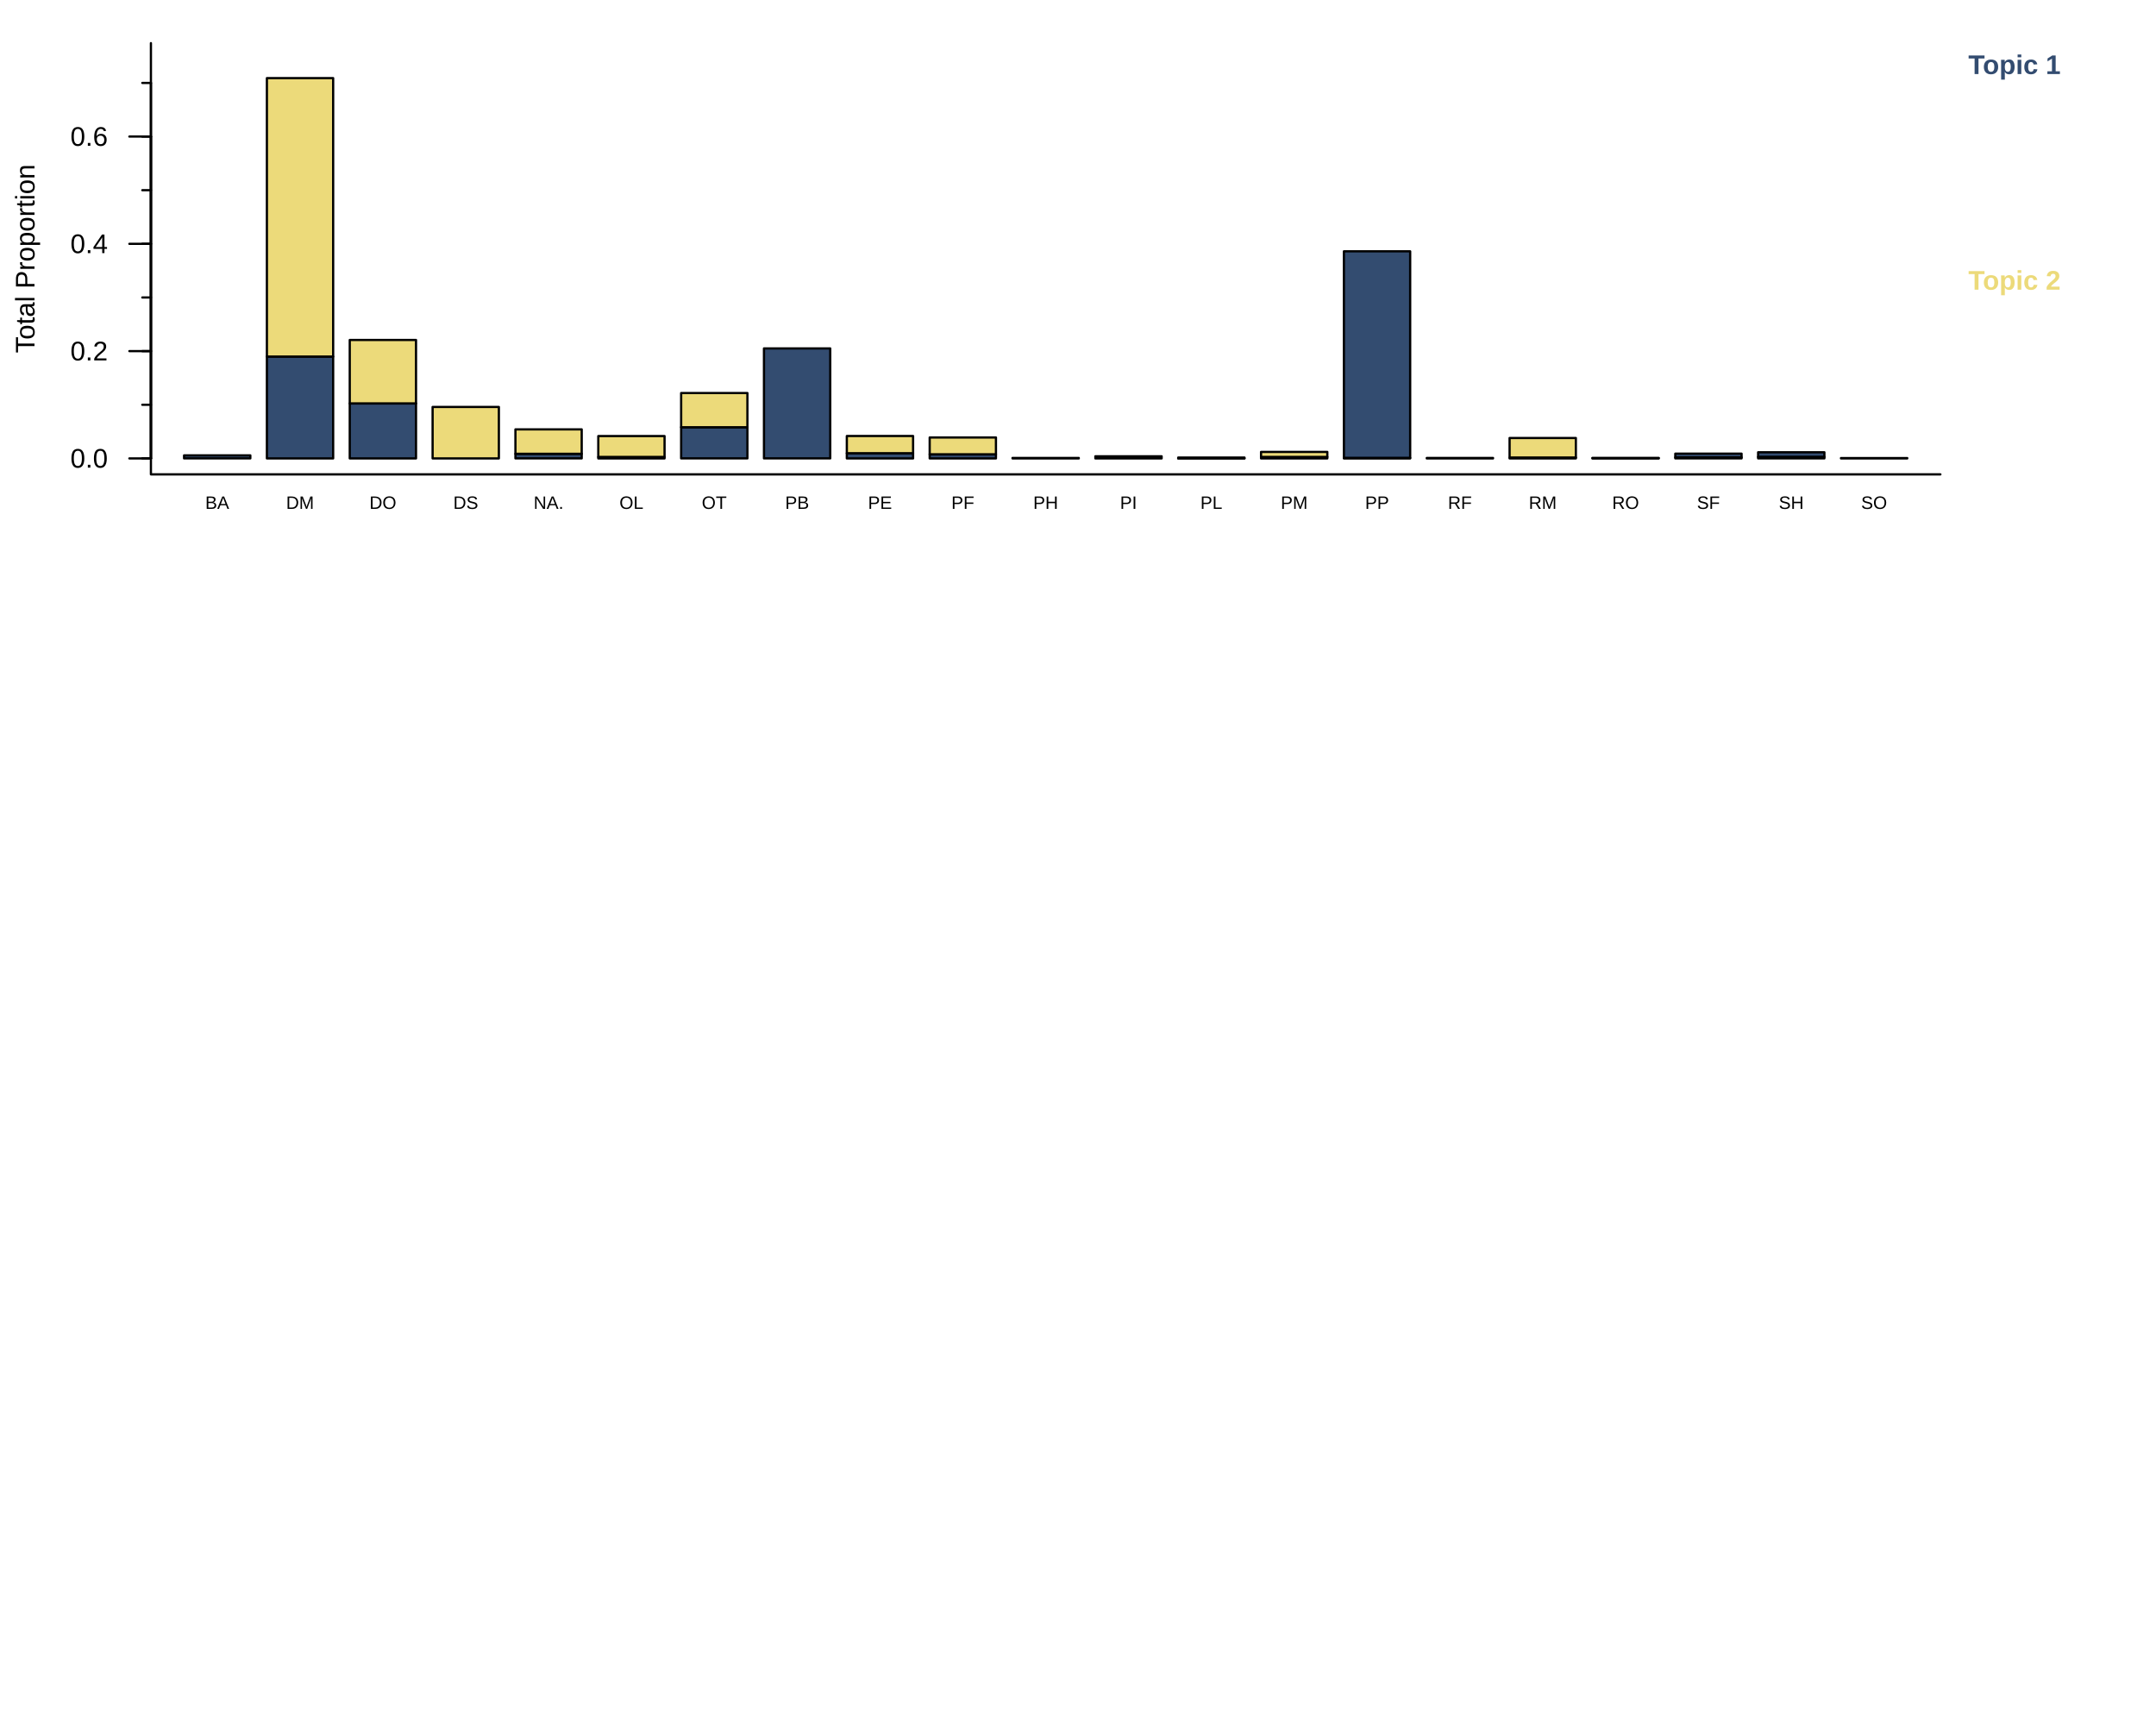
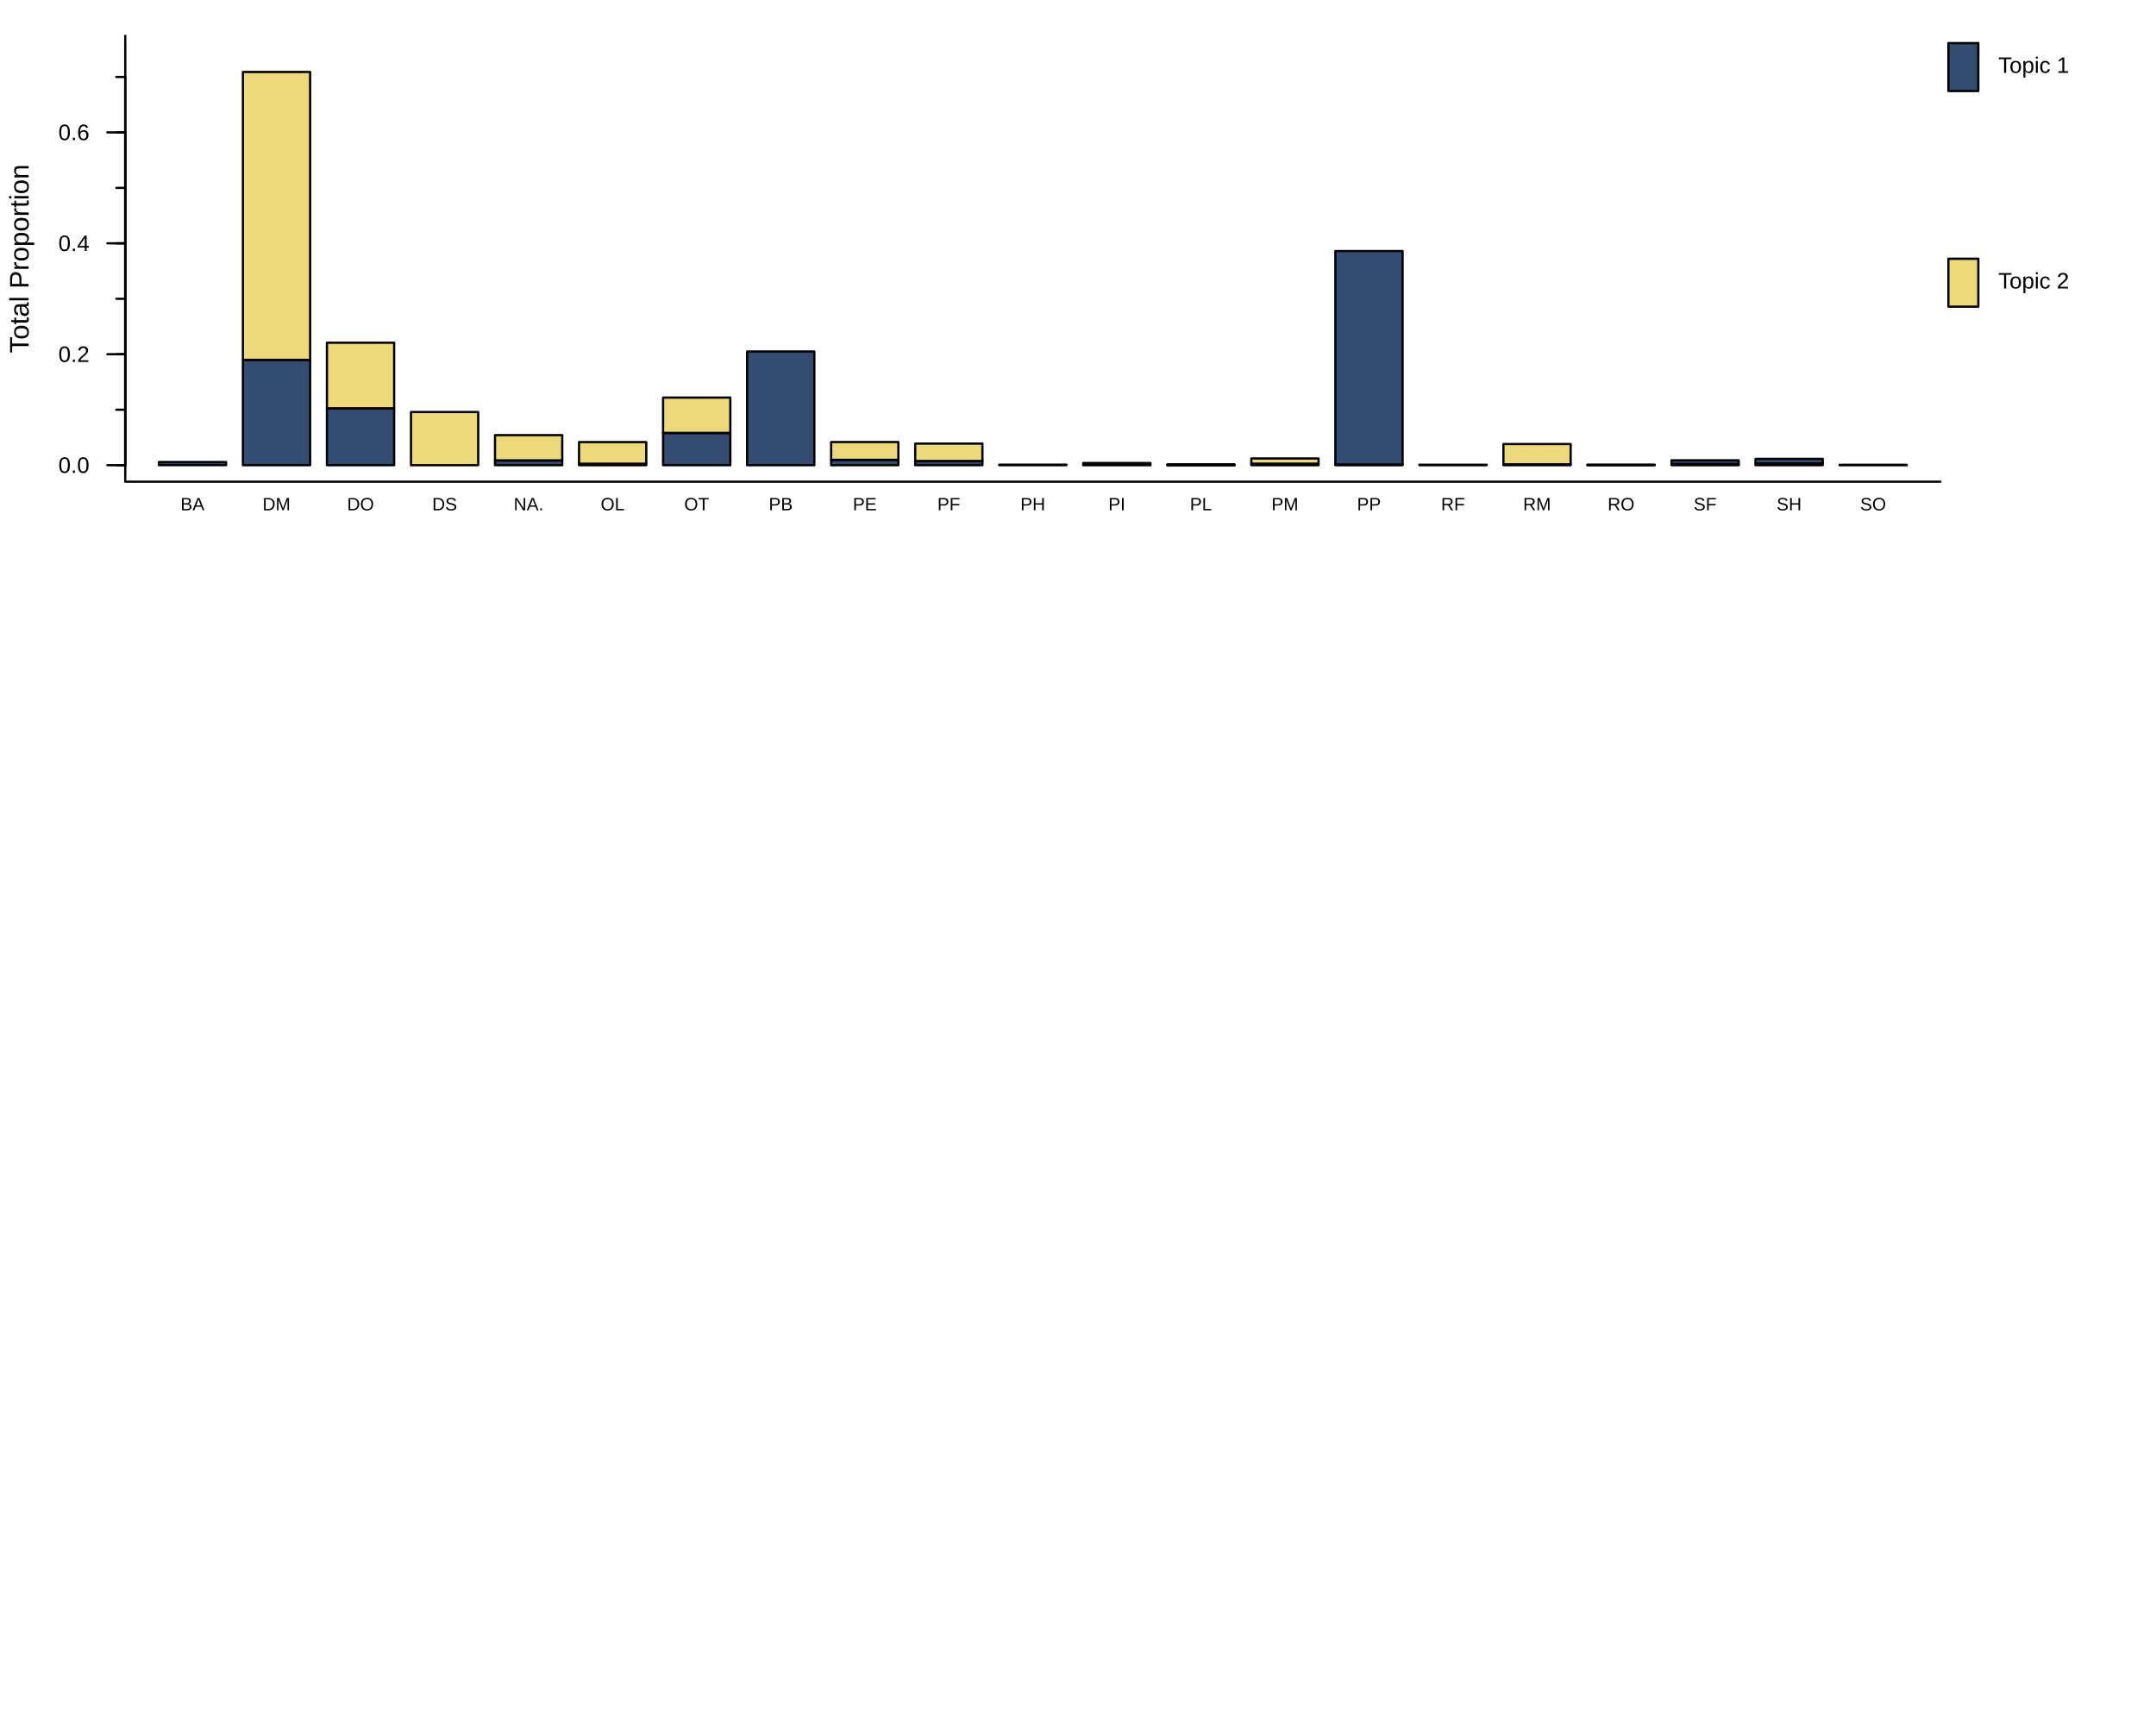
<svg xmlns="http://www.w3.org/2000/svg" viewBox="0 0 720.00 576.00">
  <defs>
    <style type="text/css">
    line, polyline, polygon, path, rect, circle {
      fill: none;
      stroke: #000000;
      stroke-linecap: round;
      stroke-linejoin: round;
      stroke-miterlimit: 10.00;
    }
  </style>
  </defs>
  <rect width="100%" height="100%" style="stroke: none; fill: #FFFFFF;" />
  <defs>
-     <clipPath id="cpNTAuNDB8NjQ4LjAwfDE1OC40MHwxNC40MA==">
-       <rect x="50.40" y="14.40" width="597.60" height="144.00" />
+     <clipPath id="cpNDEuODN8NjQ4LjAwfDE2MC44NXwxMS45NQ==">
+       <rect x="41.83" y="11.95" width="606.17" height="148.90" />
    </clipPath>
  </defs>
  <defs>
    <clipPath id="cpMC4wMHw3MjAuMDB8NTc2LjAwfDAuMDA=">
      <rect x="0.00" y="0.00" width="720.00" height="576.00" />
    </clipPath>
  </defs>
-   <line x1="50.40" y1="153.07" x2="50.40" y2="45.60" style="stroke-width: 0.75;" clip-path="url(#cpMC4wMHw3MjAuMDB8NTc2LjAwfDAuMDA=)" />
-   <line x1="50.40" y1="153.07" x2="43.20" y2="153.07" style="stroke-width: 0.75;" clip-path="url(#cpMC4wMHw3MjAuMDB8NTc2LjAwfDAuMDA=)" />
-   <line x1="50.40" y1="117.24" x2="43.20" y2="117.24" style="stroke-width: 0.75;" clip-path="url(#cpMC4wMHw3MjAuMDB8NTc2LjAwfDAuMDA=)" />
-   <line x1="50.40" y1="81.42" x2="43.20" y2="81.42" style="stroke-width: 0.75;" clip-path="url(#cpMC4wMHw3MjAuMDB8NTc2LjAwfDAuMDA=)" />
-   <line x1="50.40" y1="45.60" x2="43.20" y2="45.60" style="stroke-width: 0.75;" clip-path="url(#cpMC4wMHw3MjAuMDB8NTc2LjAwfDAuMDA=)" />
+   <line x1="41.83" y1="155.33" x2="41.83" y2="44.21" style="stroke-width: 0.75;" clip-path="url(#cpMC4wMHw3MjAuMDB8NTc2LjAwfDAuMDA=)" />
+   <line x1="41.83" y1="155.33" x2="35.86" y2="155.33" style="stroke-width: 0.75;" clip-path="url(#cpMC4wMHw3MjAuMDB8NTc2LjAwfDAuMDA=)" />
+   <line x1="41.83" y1="118.29" x2="35.86" y2="118.29" style="stroke-width: 0.75;" clip-path="url(#cpMC4wMHw3MjAuMDB8NTc2LjAwfDAuMDA=)" />
+   <line x1="41.83" y1="81.25" x2="35.86" y2="81.25" style="stroke-width: 0.75;" clip-path="url(#cpMC4wMHw3MjAuMDB8NTc2LjAwfDAuMDA=)" />
+   <line x1="41.83" y1="44.21" x2="35.86" y2="44.21" style="stroke-width: 0.75;" clip-path="url(#cpMC4wMHw3MjAuMDB8NTc2LjAwfDAuMDA=)" />
  <g clip-path="url(#cpMC4wMHw3MjAuMDB8NTc2LjAwfDAuMDA=)">
-     <text x="23.50" y="156.16" style="font-size: 9.00px; font-family: Liberation Sans;" textLength="12.50px" lengthAdjust="spacingAndGlyphs">0.0</text>
+     <text x="19.49" y="157.90" style="font-size: 7.47px; font-family: Liberation Sans;" textLength="10.39px" lengthAdjust="spacingAndGlyphs">0.0</text>
  </g>
  <g clip-path="url(#cpMC4wMHw3MjAuMDB8NTc2LjAwfDAuMDA=)">
-     <text x="23.50" y="120.34" style="font-size: 9.00px; font-family: Liberation Sans;" textLength="12.50px" lengthAdjust="spacingAndGlyphs">0.2</text>
+     <text x="19.49" y="120.86" style="font-size: 7.47px; font-family: Liberation Sans;" textLength="10.39px" lengthAdjust="spacingAndGlyphs">0.2</text>
  </g>
  <g clip-path="url(#cpMC4wMHw3MjAuMDB8NTc2LjAwfDAuMDA=)">
-     <text x="23.50" y="84.51" style="font-size: 9.00px; font-family: Liberation Sans;" textLength="12.50px" lengthAdjust="spacingAndGlyphs">0.4</text>
+     <text x="19.49" y="83.82" style="font-size: 7.47px; font-family: Liberation Sans;" textLength="10.39px" lengthAdjust="spacingAndGlyphs">0.4</text>
  </g>
  <g clip-path="url(#cpMC4wMHw3MjAuMDB8NTc2LjAwfDAuMDA=)">
-     <text x="23.50" y="48.69" style="font-size: 9.00px; font-family: Liberation Sans;" textLength="12.50px" lengthAdjust="spacingAndGlyphs">0.6</text>
+     <text x="19.49" y="46.78" style="font-size: 7.47px; font-family: Liberation Sans;" textLength="10.39px" lengthAdjust="spacingAndGlyphs">0.6</text>
  </g>
-   <polyline points="50.40,14.40 50.40,158.40 648.00,158.40 " style="stroke-width: 0.75;" clip-path="url(#cpMC4wMHw3MjAuMDB8NTc2LjAwfDAuMDA=)" />
+   <polyline points="41.83,11.95 41.83,160.85 648.00,160.85 " style="stroke-width: 0.75;" clip-path="url(#cpMC4wMHw3MjAuMDB8NTc2LjAwfDAuMDA=)" />
  <defs>
    <clipPath id="cpMC4wMHw2NDguMDB8MTcyLjgwfDAuMDA=">
      <rect x="0.00" y="0.00" width="648.00" height="172.80" />
    </clipPath>
  </defs>
  <defs>
    <clipPath id="cpMC4wMHw3MjAuMDB8NTc2LjAwfDAuMDA=">
      <rect x="0.00" y="0.00" width="720.00" height="576.00" />
    </clipPath>
  </defs>
  <g clip-path="url(#cpMC4wMHw3MjAuMDB8NTc2LjAwfDAuMDA=)">
-     <text transform="translate(11.52,117.90) rotate(-90)" style="font-size: 9.00px; font-family: Liberation Sans;" textLength="63.00px" lengthAdjust="spacingAndGlyphs">Total Proportion</text>
+     <text transform="translate(9.56,117.90) rotate(-90)" style="font-size: 9.00px; font-family: Liberation Sans;" textLength="63.00px" lengthAdjust="spacingAndGlyphs">Total Proportion</text>
  </g>
  <defs>
-     <clipPath id="cpNTAuNDB8NjQ4LjAwfDE1OC40MHwxNC40MA==">
-       <rect x="50.40" y="14.40" width="597.60" height="144.00" />
+     <clipPath id="cpNDEuODN8NjQ4LjAwfDE2MC44NXwxMS45NQ==">
+       <rect x="41.83" y="11.95" width="606.17" height="148.90" />
    </clipPath>
  </defs>
-   <rect x="61.47" y="153.06" width="22.13" height="0.00" style="stroke-width: 0.75; fill: #E7D159; fill-opacity: 0.80;" clip-path="url(#cpNTAuNDB8NjQ4LjAwfDE1OC40MHwxNC40MA==)" />
-   <rect x="61.47" y="152.06" width="22.13" height="1.00" style="stroke-width: 0.75; fill: #00204D; fill-opacity: 0.80;" clip-path="url(#cpNTAuNDB8NjQ4LjAwfDE1OC40MHwxNC40MA==)" />
-   <rect x="89.13" y="119.06" width="22.13" height="34.01" style="stroke-width: 0.75; fill: #00204D; fill-opacity: 0.80;" clip-path="url(#cpNTAuNDB8NjQ4LjAwfDE1OC40MHwxNC40MA==)" />
-   <rect x="89.13" y="26.08" width="22.13" height="92.98" style="stroke-width: 0.75; fill: #E7D159; fill-opacity: 0.80;" clip-path="url(#cpNTAuNDB8NjQ4LjAwfDE1OC40MHwxNC40MA==)" />
-   <rect x="116.80" y="134.71" width="22.13" height="18.36" style="stroke-width: 0.75; fill: #00204D; fill-opacity: 0.80;" clip-path="url(#cpNTAuNDB8NjQ4LjAwfDE1OC40MHwxNC40MA==)" />
-   <rect x="116.80" y="113.52" width="22.13" height="21.19" style="stroke-width: 0.75; fill: #E7D159; fill-opacity: 0.80;" clip-path="url(#cpNTAuNDB8NjQ4LjAwfDE1OC40MHwxNC40MA==)" />
-   <rect x="144.47" y="153.07" width="22.13" height="0.00" style="stroke-width: 0.75; fill: #00204D; fill-opacity: 0.80;" clip-path="url(#cpNTAuNDB8NjQ4LjAwfDE1OC40MHwxNC40MA==)" />
-   <rect x="144.47" y="135.89" width="22.13" height="17.18" style="stroke-width: 0.75; fill: #E7D159; fill-opacity: 0.80;" clip-path="url(#cpNTAuNDB8NjQ4LjAwfDE1OC40MHwxNC40MA==)" />
-   <rect x="172.13" y="151.53" width="22.13" height="1.53" style="stroke-width: 0.75; fill: #00204D; fill-opacity: 0.80;" clip-path="url(#cpNTAuNDB8NjQ4LjAwfDE1OC40MHwxNC40MA==)" />
-   <rect x="172.13" y="143.37" width="22.13" height="8.17" style="stroke-width: 0.75; fill: #E7D159; fill-opacity: 0.80;" clip-path="url(#cpNTAuNDB8NjQ4LjAwfDE1OC40MHwxNC40MA==)" />
-   <rect x="199.80" y="152.61" width="22.13" height="0.46" style="stroke-width: 0.75; fill: #00204D; fill-opacity: 0.80;" clip-path="url(#cpNTAuNDB8NjQ4LjAwfDE1OC40MHwxNC40MA==)" />
-   <rect x="199.80" y="145.61" width="22.13" height="6.99" style="stroke-width: 0.75; fill: #E7D159; fill-opacity: 0.80;" clip-path="url(#cpNTAuNDB8NjQ4LjAwfDE1OC40MHwxNC40MA==)" />
-   <rect x="227.47" y="142.66" width="22.13" height="10.40" style="stroke-width: 0.75; fill: #00204D; fill-opacity: 0.80;" clip-path="url(#cpNTAuNDB8NjQ4LjAwfDE1OC40MHwxNC40MA==)" />
-   <rect x="227.47" y="131.24" width="22.13" height="11.42" style="stroke-width: 0.75; fill: #E7D159; fill-opacity: 0.80;" clip-path="url(#cpNTAuNDB8NjQ4LjAwfDE1OC40MHwxNC40MA==)" />
-   <rect x="255.13" y="153.06" width="22.13" height="0.00" style="stroke-width: 0.75; fill: #E7D159; fill-opacity: 0.80;" clip-path="url(#cpNTAuNDB8NjQ4LjAwfDE1OC40MHwxNC40MA==)" />
-   <rect x="255.13" y="116.34" width="22.13" height="36.72" style="stroke-width: 0.75; fill: #00204D; fill-opacity: 0.80;" clip-path="url(#cpNTAuNDB8NjQ4LjAwfDE1OC40MHwxNC40MA==)" />
-   <rect x="282.80" y="151.35" width="22.13" height="1.72" style="stroke-width: 0.75; fill: #00204D; fill-opacity: 0.80;" clip-path="url(#cpNTAuNDB8NjQ4LjAwfDE1OC40MHwxNC40MA==)" />
-   <rect x="282.80" y="145.59" width="22.13" height="5.76" style="stroke-width: 0.75; fill: #E7D159; fill-opacity: 0.80;" clip-path="url(#cpNTAuNDB8NjQ4LjAwfDE1OC40MHwxNC40MA==)" />
-   <rect x="310.47" y="151.72" width="22.13" height="1.35" style="stroke-width: 0.75; fill: #00204D; fill-opacity: 0.80;" clip-path="url(#cpNTAuNDB8NjQ4LjAwfDE1OC40MHwxNC40MA==)" />
-   <rect x="310.47" y="146.08" width="22.13" height="5.63" style="stroke-width: 0.75; fill: #E7D159; fill-opacity: 0.80;" clip-path="url(#cpNTAuNDB8NjQ4LjAwfDE1OC40MHwxNC40MA==)" />
-   <rect x="338.13" y="153.07" width="22.13" height="0.00" style="stroke-width: 0.75; fill: #00204D; fill-opacity: 0.80;" clip-path="url(#cpNTAuNDB8NjQ4LjAwfDE1OC40MHwxNC40MA==)" />
-   <rect x="338.13" y="152.91" width="22.13" height="0.16" style="stroke-width: 0.75; fill: #E7D159; fill-opacity: 0.80;" clip-path="url(#cpNTAuNDB8NjQ4LjAwfDE1OC40MHwxNC40MA==)" />
-   <rect x="365.80" y="153.07" width="22.13" height="0.00" style="stroke-width: 0.75; fill: #E7D159; fill-opacity: 0.80;" clip-path="url(#cpNTAuNDB8NjQ4LjAwfDE1OC40MHwxNC40MA==)" />
-   <rect x="365.80" y="152.36" width="22.13" height="0.71" style="stroke-width: 0.75; fill: #00204D; fill-opacity: 0.80;" clip-path="url(#cpNTAuNDB8NjQ4LjAwfDE1OC40MHwxNC40MA==)" />
-   <rect x="393.47" y="153.05" width="22.13" height="0.01" style="stroke-width: 0.75; fill: #E7D159; fill-opacity: 0.80;" clip-path="url(#cpNTAuNDB8NjQ4LjAwfDE1OC40MHwxNC40MA==)" />
-   <rect x="393.47" y="152.78" width="22.13" height="0.27" style="stroke-width: 0.75; fill: #00204D; fill-opacity: 0.80;" clip-path="url(#cpNTAuNDB8NjQ4LjAwfDE1OC40MHwxNC40MA==)" />
-   <rect x="421.13" y="152.59" width="22.13" height="0.48" style="stroke-width: 0.75; fill: #00204D; fill-opacity: 0.80;" clip-path="url(#cpNTAuNDB8NjQ4LjAwfDE1OC40MHwxNC40MA==)" />
-   <rect x="421.13" y="150.90" width="22.13" height="1.69" style="stroke-width: 0.75; fill: #E7D159; fill-opacity: 0.80;" clip-path="url(#cpNTAuNDB8NjQ4LjAwfDE1OC40MHwxNC40MA==)" />
-   <rect x="448.80" y="152.91" width="22.13" height="0.16" style="stroke-width: 0.75; fill: #E7D159; fill-opacity: 0.80;" clip-path="url(#cpNTAuNDB8NjQ4LjAwfDE1OC40MHwxNC40MA==)" />
-   <rect x="448.80" y="83.92" width="22.13" height="68.99" style="stroke-width: 0.75; fill: #00204D; fill-opacity: 0.80;" clip-path="url(#cpNTAuNDB8NjQ4LjAwfDE1OC40MHwxNC40MA==)" />
-   <rect x="476.47" y="153.07" width="22.13" height="0.00" style="stroke-width: 0.75; fill: #00204D; fill-opacity: 0.80;" clip-path="url(#cpNTAuNDB8NjQ4LjAwfDE1OC40MHwxNC40MA==)" />
-   <rect x="476.47" y="152.92" width="22.13" height="0.15" style="stroke-width: 0.75; fill: #E7D159; fill-opacity: 0.80;" clip-path="url(#cpNTAuNDB8NjQ4LjAwfDE1OC40MHwxNC40MA==)" />
-   <rect x="504.13" y="152.79" width="22.13" height="0.28" style="stroke-width: 0.75; fill: #00204D; fill-opacity: 0.80;" clip-path="url(#cpNTAuNDB8NjQ4LjAwfDE1OC40MHwxNC40MA==)" />
-   <rect x="504.13" y="146.25" width="22.13" height="6.54" style="stroke-width: 0.75; fill: #E7D159; fill-opacity: 0.80;" clip-path="url(#cpNTAuNDB8NjQ4LjAwfDE1OC40MHwxNC40MA==)" />
-   <rect x="531.80" y="153.01" width="22.13" height="0.05" style="stroke-width: 0.75; fill: #00204D; fill-opacity: 0.80;" clip-path="url(#cpNTAuNDB8NjQ4LjAwfDE1OC40MHwxNC40MA==)" />
-   <rect x="531.80" y="152.90" width="22.13" height="0.11" style="stroke-width: 0.75; fill: #E7D159; fill-opacity: 0.80;" clip-path="url(#cpNTAuNDB8NjQ4LjAwfDE1OC40MHwxNC40MA==)" />
-   <rect x="559.47" y="152.72" width="22.13" height="0.34" style="stroke-width: 0.75; fill: #E7D159; fill-opacity: 0.80;" clip-path="url(#cpNTAuNDB8NjQ4LjAwfDE1OC40MHwxNC40MA==)" />
-   <rect x="559.47" y="151.48" width="22.13" height="1.24" style="stroke-width: 0.75; fill: #00204D; fill-opacity: 0.80;" clip-path="url(#cpNTAuNDB8NjQ4LjAwfDE1OC40MHwxNC40MA==)" />
-   <rect x="587.13" y="152.57" width="22.13" height="0.49" style="stroke-width: 0.75; fill: #E7D159; fill-opacity: 0.80;" clip-path="url(#cpNTAuNDB8NjQ4LjAwfDE1OC40MHwxNC40MA==)" />
-   <rect x="587.13" y="151.02" width="22.13" height="1.55" style="stroke-width: 0.75; fill: #00204D; fill-opacity: 0.80;" clip-path="url(#cpNTAuNDB8NjQ4LjAwfDE1OC40MHwxNC40MA==)" />
-   <rect x="614.80" y="153.07" width="22.13" height="0.00" style="stroke-width: 0.75; fill: #00204D; fill-opacity: 0.80;" clip-path="url(#cpNTAuNDB8NjQ4LjAwfDE1OC40MHwxNC40MA==)" />
-   <rect x="614.80" y="152.95" width="22.13" height="0.12" style="stroke-width: 0.75; fill: #E7D159; fill-opacity: 0.80;" clip-path="url(#cpNTAuNDB8NjQ4LjAwfDE1OC40MHwxNC40MA==)" />
+   <rect x="53.06" y="155.32" width="22.45" height="0.00" style="stroke-width: 0.75; fill: #E7D159; fill-opacity: 0.80;" clip-path="url(#cpNDEuODN8NjQ4LjAwfDE2MC44NXwxMS45NQ==)" />
+   <rect x="53.06" y="154.29" width="22.45" height="1.03" style="stroke-width: 0.75; fill: #00204D; fill-opacity: 0.80;" clip-path="url(#cpNDEuODN8NjQ4LjAwfDE2MC44NXwxMS45NQ==)" />
+   <rect x="81.12" y="120.17" width="22.45" height="35.16" style="stroke-width: 0.75; fill: #00204D; fill-opacity: 0.80;" clip-path="url(#cpNDEuODN8NjQ4LjAwfDE2MC44NXwxMS45NQ==)" />
+   <rect x="81.12" y="24.03" width="22.45" height="96.14" style="stroke-width: 0.75; fill: #E7D159; fill-opacity: 0.80;" clip-path="url(#cpNDEuODN8NjQ4LjAwfDE2MC44NXwxMS45NQ==)" />
+   <rect x="109.18" y="136.35" width="22.45" height="18.98" style="stroke-width: 0.75; fill: #00204D; fill-opacity: 0.80;" clip-path="url(#cpNDEuODN8NjQ4LjAwfDE2MC44NXwxMS45NQ==)" />
+   <rect x="109.18" y="114.44" width="22.45" height="21.91" style="stroke-width: 0.75; fill: #E7D159; fill-opacity: 0.80;" clip-path="url(#cpNDEuODN8NjQ4LjAwfDE2MC44NXwxMS45NQ==)" />
+   <rect x="137.25" y="155.33" width="22.45" height="0.00" style="stroke-width: 0.75; fill: #00204D; fill-opacity: 0.80;" clip-path="url(#cpNDEuODN8NjQ4LjAwfDE2MC44NXwxMS45NQ==)" />
+   <rect x="137.25" y="137.57" width="22.45" height="17.77" style="stroke-width: 0.75; fill: #E7D159; fill-opacity: 0.80;" clip-path="url(#cpNDEuODN8NjQ4LjAwfDE2MC44NXwxMS45NQ==)" />
+   <rect x="165.31" y="153.75" width="22.45" height="1.59" style="stroke-width: 0.75; fill: #00204D; fill-opacity: 0.80;" clip-path="url(#cpNDEuODN8NjQ4LjAwfDE2MC44NXwxMS45NQ==)" />
+   <rect x="165.31" y="145.30" width="22.45" height="8.44" style="stroke-width: 0.75; fill: #E7D159; fill-opacity: 0.80;" clip-path="url(#cpNDEuODN8NjQ4LjAwfDE2MC44NXwxMS45NQ==)" />
+   <rect x="193.37" y="154.86" width="22.45" height="0.48" style="stroke-width: 0.75; fill: #00204D; fill-opacity: 0.80;" clip-path="url(#cpNDEuODN8NjQ4LjAwfDE2MC44NXwxMS45NQ==)" />
+   <rect x="193.37" y="147.62" width="22.45" height="7.23" style="stroke-width: 0.75; fill: #E7D159; fill-opacity: 0.80;" clip-path="url(#cpNDEuODN8NjQ4LjAwfDE2MC44NXwxMS45NQ==)" />
+   <rect x="221.44" y="144.58" width="22.45" height="10.76" style="stroke-width: 0.75; fill: #00204D; fill-opacity: 0.80;" clip-path="url(#cpNDEuODN8NjQ4LjAwfDE2MC44NXwxMS45NQ==)" />
+   <rect x="221.44" y="132.76" width="22.45" height="11.81" style="stroke-width: 0.75; fill: #E7D159; fill-opacity: 0.80;" clip-path="url(#cpNDEuODN8NjQ4LjAwfDE2MC44NXwxMS45NQ==)" />
+   <rect x="249.50" y="155.33" width="22.45" height="0.00" style="stroke-width: 0.75; fill: #E7D159; fill-opacity: 0.80;" clip-path="url(#cpNDEuODN8NjQ4LjAwfDE2MC44NXwxMS45NQ==)" />
+   <rect x="249.50" y="117.36" width="22.45" height="37.97" style="stroke-width: 0.75; fill: #00204D; fill-opacity: 0.80;" clip-path="url(#cpNDEuODN8NjQ4LjAwfDE2MC44NXwxMS45NQ==)" />
+   <rect x="277.56" y="153.56" width="22.45" height="1.77" style="stroke-width: 0.75; fill: #00204D; fill-opacity: 0.80;" clip-path="url(#cpNDEuODN8NjQ4LjAwfDE2MC44NXwxMS45NQ==)" />
+   <rect x="277.56" y="147.60" width="22.45" height="5.96" style="stroke-width: 0.75; fill: #E7D159; fill-opacity: 0.80;" clip-path="url(#cpNDEuODN8NjQ4LjAwfDE2MC44NXwxMS45NQ==)" />
+   <rect x="305.63" y="153.94" width="22.45" height="1.40" style="stroke-width: 0.75; fill: #00204D; fill-opacity: 0.80;" clip-path="url(#cpNDEuODN8NjQ4LjAwfDE2MC44NXwxMS45NQ==)" />
+   <rect x="305.63" y="148.11" width="22.45" height="5.82" style="stroke-width: 0.75; fill: #E7D159; fill-opacity: 0.80;" clip-path="url(#cpNDEuODN8NjQ4LjAwfDE2MC44NXwxMS45NQ==)" />
+   <rect x="333.69" y="155.33" width="22.45" height="0.00" style="stroke-width: 0.75; fill: #00204D; fill-opacity: 0.80;" clip-path="url(#cpNDEuODN8NjQ4LjAwfDE2MC44NXwxMS45NQ==)" />
+   <rect x="333.69" y="155.17" width="22.45" height="0.16" style="stroke-width: 0.75; fill: #E7D159; fill-opacity: 0.80;" clip-path="url(#cpNDEuODN8NjQ4LjAwfDE2MC44NXwxMS45NQ==)" />
+   <rect x="361.75" y="155.33" width="22.45" height="0.00" style="stroke-width: 0.75; fill: #E7D159; fill-opacity: 0.80;" clip-path="url(#cpNDEuODN8NjQ4LjAwfDE2MC44NXwxMS45NQ==)" />
+   <rect x="361.75" y="154.60" width="22.45" height="0.73" style="stroke-width: 0.75; fill: #00204D; fill-opacity: 0.80;" clip-path="url(#cpNDEuODN8NjQ4LjAwfDE2MC44NXwxMS45NQ==)" />
+   <rect x="389.82" y="155.32" width="22.45" height="0.01" style="stroke-width: 0.75; fill: #E7D159; fill-opacity: 0.80;" clip-path="url(#cpNDEuODN8NjQ4LjAwfDE2MC44NXwxMS45NQ==)" />
+   <rect x="389.82" y="155.04" width="22.45" height="0.28" style="stroke-width: 0.75; fill: #00204D; fill-opacity: 0.80;" clip-path="url(#cpNDEuODN8NjQ4LjAwfDE2MC44NXwxMS45NQ==)" />
+   <rect x="417.88" y="154.84" width="22.45" height="0.49" style="stroke-width: 0.75; fill: #00204D; fill-opacity: 0.80;" clip-path="url(#cpNDEuODN8NjQ4LjAwfDE2MC44NXwxMS45NQ==)" />
+   <rect x="417.88" y="153.09" width="22.45" height="1.75" style="stroke-width: 0.75; fill: #E7D159; fill-opacity: 0.80;" clip-path="url(#cpNDEuODN8NjQ4LjAwfDE2MC44NXwxMS45NQ==)" />
+   <rect x="445.94" y="155.17" width="22.45" height="0.16" style="stroke-width: 0.75; fill: #E7D159; fill-opacity: 0.80;" clip-path="url(#cpNDEuODN8NjQ4LjAwfDE2MC44NXwxMS45NQ==)" />
+   <rect x="445.94" y="83.84" width="22.45" height="71.33" style="stroke-width: 0.75; fill: #00204D; fill-opacity: 0.80;" clip-path="url(#cpNDEuODN8NjQ4LjAwfDE2MC44NXwxMS45NQ==)" />
+   <rect x="474.01" y="155.33" width="22.45" height="0.00" style="stroke-width: 0.75; fill: #00204D; fill-opacity: 0.80;" clip-path="url(#cpNDEuODN8NjQ4LjAwfDE2MC44NXwxMS45NQ==)" />
+   <rect x="474.01" y="155.18" width="22.45" height="0.15" style="stroke-width: 0.75; fill: #E7D159; fill-opacity: 0.80;" clip-path="url(#cpNDEuODN8NjQ4LjAwfDE2MC44NXwxMS45NQ==)" />
+   <rect x="502.07" y="155.04" width="22.45" height="0.29" style="stroke-width: 0.75; fill: #00204D; fill-opacity: 0.80;" clip-path="url(#cpNDEuODN8NjQ4LjAwfDE2MC44NXwxMS45NQ==)" />
+   <rect x="502.07" y="148.28" width="22.45" height="6.76" style="stroke-width: 0.75; fill: #E7D159; fill-opacity: 0.80;" clip-path="url(#cpNDEuODN8NjQ4LjAwfDE2MC44NXwxMS45NQ==)" />
+   <rect x="530.13" y="155.28" width="22.45" height="0.05" style="stroke-width: 0.75; fill: #00204D; fill-opacity: 0.80;" clip-path="url(#cpNDEuODN8NjQ4LjAwfDE2MC44NXwxMS45NQ==)" />
+   <rect x="530.13" y="155.16" width="22.45" height="0.11" style="stroke-width: 0.75; fill: #E7D159; fill-opacity: 0.80;" clip-path="url(#cpNDEuODN8NjQ4LjAwfDE2MC44NXwxMS45NQ==)" />
+   <rect x="558.20" y="154.98" width="22.45" height="0.36" style="stroke-width: 0.75; fill: #E7D159; fill-opacity: 0.80;" clip-path="url(#cpNDEuODN8NjQ4LjAwfDE2MC44NXwxMS45NQ==)" />
+   <rect x="558.20" y="153.70" width="22.45" height="1.28" style="stroke-width: 0.75; fill: #00204D; fill-opacity: 0.80;" clip-path="url(#cpNDEuODN8NjQ4LjAwfDE2MC44NXwxMS45NQ==)" />
+   <rect x="586.26" y="154.82" width="22.45" height="0.51" style="stroke-width: 0.75; fill: #E7D159; fill-opacity: 0.80;" clip-path="url(#cpNDEuODN8NjQ4LjAwfDE2MC44NXwxMS45NQ==)" />
+   <rect x="586.26" y="153.22" width="22.45" height="1.60" style="stroke-width: 0.75; fill: #00204D; fill-opacity: 0.80;" clip-path="url(#cpNDEuODN8NjQ4LjAwfDE2MC44NXwxMS45NQ==)" />
+   <rect x="614.32" y="155.33" width="22.45" height="0.00" style="stroke-width: 0.75; fill: #00204D; fill-opacity: 0.80;" clip-path="url(#cpNDEuODN8NjQ4LjAwfDE2MC44NXwxMS45NQ==)" />
+   <rect x="614.32" y="155.21" width="22.45" height="0.12" style="stroke-width: 0.75; fill: #E7D159; fill-opacity: 0.80;" clip-path="url(#cpNDEuODN8NjQ4LjAwfDE2MC44NXwxMS45NQ==)" />
  <defs>
    <clipPath id="cpMC4wMHw3MjAuMDB8NTc2LjAwfDAuMDA=">
      <rect x="0.00" y="0.00" width="720.00" height="576.00" />
    </clipPath>
  </defs>
-   <line x1="50.40" y1="153.07" x2="50.40" y2="27.69" style="stroke-width: 0.75;" clip-path="url(#cpMC4wMHw3MjAuMDB8NTc2LjAwfDAuMDA=)" />
-   <line x1="50.40" y1="153.07" x2="47.52" y2="153.07" style="stroke-width: 0.75;" clip-path="url(#cpMC4wMHw3MjAuMDB8NTc2LjAwfDAuMDA=)" />
-   <line x1="50.40" y1="135.16" x2="47.52" y2="135.16" style="stroke-width: 0.75;" clip-path="url(#cpMC4wMHw3MjAuMDB8NTc2LjAwfDAuMDA=)" />
-   <line x1="50.40" y1="117.24" x2="47.52" y2="117.24" style="stroke-width: 0.75;" clip-path="url(#cpMC4wMHw3MjAuMDB8NTc2LjAwfDAuMDA=)" />
-   <line x1="50.40" y1="99.33" x2="47.52" y2="99.33" style="stroke-width: 0.75;" clip-path="url(#cpMC4wMHw3MjAuMDB8NTc2LjAwfDAuMDA=)" />
-   <line x1="50.40" y1="81.42" x2="47.52" y2="81.42" style="stroke-width: 0.75;" clip-path="url(#cpMC4wMHw3MjAuMDB8NTc2LjAwfDAuMDA=)" />
-   <line x1="50.40" y1="63.51" x2="47.52" y2="63.51" style="stroke-width: 0.75;" clip-path="url(#cpMC4wMHw3MjAuMDB8NTc2LjAwfDAuMDA=)" />
-   <line x1="50.40" y1="45.60" x2="47.52" y2="45.60" style="stroke-width: 0.75;" clip-path="url(#cpMC4wMHw3MjAuMDB8NTc2LjAwfDAuMDA=)" />
-   <line x1="50.40" y1="27.69" x2="47.52" y2="27.69" style="stroke-width: 0.75;" clip-path="url(#cpMC4wMHw3MjAuMDB8NTc2LjAwfDAuMDA=)" />
+   <line x1="41.83" y1="155.33" x2="41.83" y2="25.69" style="stroke-width: 0.75;" clip-path="url(#cpMC4wMHw3MjAuMDB8NTc2LjAwfDAuMDA=)" />
+   <line x1="41.83" y1="155.33" x2="38.85" y2="155.33" style="stroke-width: 0.75;" clip-path="url(#cpMC4wMHw3MjAuMDB8NTc2LjAwfDAuMDA=)" />
+   <line x1="41.83" y1="136.81" x2="38.85" y2="136.81" style="stroke-width: 0.75;" clip-path="url(#cpMC4wMHw3MjAuMDB8NTc2LjAwfDAuMDA=)" />
+   <line x1="41.83" y1="118.29" x2="38.85" y2="118.29" style="stroke-width: 0.75;" clip-path="url(#cpMC4wMHw3MjAuMDB8NTc2LjAwfDAuMDA=)" />
+   <line x1="41.83" y1="99.77" x2="38.85" y2="99.77" style="stroke-width: 0.75;" clip-path="url(#cpMC4wMHw3MjAuMDB8NTc2LjAwfDAuMDA=)" />
+   <line x1="41.83" y1="81.25" x2="38.85" y2="81.25" style="stroke-width: 0.75;" clip-path="url(#cpMC4wMHw3MjAuMDB8NTc2LjAwfDAuMDA=)" />
+   <line x1="41.83" y1="62.73" x2="38.85" y2="62.73" style="stroke-width: 0.75;" clip-path="url(#cpMC4wMHw3MjAuMDB8NTc2LjAwfDAuMDA=)" />
+   <line x1="41.83" y1="44.21" x2="38.85" y2="44.21" style="stroke-width: 0.75;" clip-path="url(#cpMC4wMHw3MjAuMDB8NTc2LjAwfDAuMDA=)" />
+   <line x1="41.83" y1="25.69" x2="38.85" y2="25.69" style="stroke-width: 0.75;" clip-path="url(#cpMC4wMHw3MjAuMDB8NTc2LjAwfDAuMDA=)" />
  <g clip-path="url(#cpMC4wMHw3MjAuMDB8NTc2LjAwfDAuMDA=)">
-     <text x="68.53" y="169.92" style="font-size: 6.00px; font-family: Liberation Sans;" textLength="8.00px" lengthAdjust="spacingAndGlyphs">BA</text>
+     <text x="60.28" y="170.41" style="font-size: 6.00px; font-family: Liberation Sans;" textLength="8.00px" lengthAdjust="spacingAndGlyphs">BA</text>
  </g>
  <g clip-path="url(#cpMC4wMHw3MjAuMDB8NTc2LjAwfDAuMDA=)">
-     <text x="95.54" y="169.92" style="font-size: 6.00px; font-family: Liberation Sans;" textLength="9.33px" lengthAdjust="spacingAndGlyphs">DM</text>
+     <text x="87.68" y="170.41" style="font-size: 6.00px; font-family: Liberation Sans;" textLength="9.33px" lengthAdjust="spacingAndGlyphs">DM</text>
  </g>
  <g clip-path="url(#cpMC4wMHw3MjAuMDB8NTc2LjAwfDAuMDA=)">
-     <text x="123.37" y="169.92" style="font-size: 6.00px; font-family: Liberation Sans;" textLength="9.00px" lengthAdjust="spacingAndGlyphs">DO</text>
+     <text x="115.91" y="170.41" style="font-size: 6.00px; font-family: Liberation Sans;" textLength="9.00px" lengthAdjust="spacingAndGlyphs">DO</text>
  </g>
  <g clip-path="url(#cpMC4wMHw3MjAuMDB8NTc2LjAwfDAuMDA=)">
-     <text x="151.37" y="169.92" style="font-size: 6.00px; font-family: Liberation Sans;" textLength="8.33px" lengthAdjust="spacingAndGlyphs">DS</text>
+     <text x="144.31" y="170.41" style="font-size: 6.00px; font-family: Liberation Sans;" textLength="8.33px" lengthAdjust="spacingAndGlyphs">DS</text>
  </g>
  <g clip-path="url(#cpMC4wMHw3MjAuMDB8NTc2LjAwfDAuMDA=)">
-     <text x="178.20" y="169.92" style="font-size: 6.00px; font-family: Liberation Sans;" textLength="10.00px" lengthAdjust="spacingAndGlyphs">NA.</text>
+     <text x="171.54" y="170.41" style="font-size: 6.00px; font-family: Liberation Sans;" textLength="10.00px" lengthAdjust="spacingAndGlyphs">NA.</text>
  </g>
  <g clip-path="url(#cpMC4wMHw3MjAuMDB8NTc2LjAwfDAuMDA=)">
-     <text x="206.86" y="169.92" style="font-size: 6.00px; font-family: Liberation Sans;" textLength="8.02px" lengthAdjust="spacingAndGlyphs">OL</text>
+     <text x="200.59" y="170.41" style="font-size: 6.00px; font-family: Liberation Sans;" textLength="8.02px" lengthAdjust="spacingAndGlyphs">OL</text>
  </g>
  <g clip-path="url(#cpMC4wMHw3MjAuMDB8NTc2LjAwfDAuMDA=)">
-     <text x="234.36" y="169.92" style="font-size: 6.00px; font-family: Liberation Sans;" textLength="8.34px" lengthAdjust="spacingAndGlyphs">OT</text>
+     <text x="228.49" y="170.41" style="font-size: 6.00px; font-family: Liberation Sans;" textLength="8.34px" lengthAdjust="spacingAndGlyphs">OT</text>
  </g>
  <g clip-path="url(#cpMC4wMHw3MjAuMDB8NTc2LjAwfDAuMDA=)">
-     <text x="262.20" y="169.92" style="font-size: 6.00px; font-family: Liberation Sans;" textLength="8.00px" lengthAdjust="spacingAndGlyphs">PB</text>
+     <text x="256.73" y="170.41" style="font-size: 6.00px; font-family: Liberation Sans;" textLength="8.00px" lengthAdjust="spacingAndGlyphs">PB</text>
  </g>
  <g clip-path="url(#cpMC4wMHw3MjAuMDB8NTc2LjAwfDAuMDA=)">
-     <text x="289.87" y="169.92" style="font-size: 6.00px; font-family: Liberation Sans;" textLength="8.00px" lengthAdjust="spacingAndGlyphs">PE</text>
+     <text x="284.79" y="170.41" style="font-size: 6.00px; font-family: Liberation Sans;" textLength="8.00px" lengthAdjust="spacingAndGlyphs">PE</text>
  </g>
  <g clip-path="url(#cpMC4wMHw3MjAuMDB8NTc2LjAwfDAuMDA=)">
-     <text x="317.70" y="169.92" style="font-size: 6.00px; font-family: Liberation Sans;" textLength="7.67px" lengthAdjust="spacingAndGlyphs">PF</text>
+     <text x="313.02" y="170.41" style="font-size: 6.00px; font-family: Liberation Sans;" textLength="7.67px" lengthAdjust="spacingAndGlyphs">PF</text>
  </g>
  <g clip-path="url(#cpMC4wMHw3MjAuMDB8NTc2LjAwfDAuMDA=)">
-     <text x="345.04" y="169.92" style="font-size: 6.00px; font-family: Liberation Sans;" textLength="8.33px" lengthAdjust="spacingAndGlyphs">PH</text>
+     <text x="340.75" y="170.41" style="font-size: 6.00px; font-family: Liberation Sans;" textLength="8.33px" lengthAdjust="spacingAndGlyphs">PH</text>
  </g>
  <g clip-path="url(#cpMC4wMHw3MjAuMDB8NTc2LjAwfDAuMDA=)">
-     <text x="374.03" y="169.92" style="font-size: 6.00px; font-family: Liberation Sans;" textLength="5.67px" lengthAdjust="spacingAndGlyphs">PI</text>
+     <text x="370.14" y="170.41" style="font-size: 6.00px; font-family: Liberation Sans;" textLength="5.67px" lengthAdjust="spacingAndGlyphs">PI</text>
  </g>
  <g clip-path="url(#cpMC4wMHw3MjAuMDB8NTc2LjAwfDAuMDA=)">
-     <text x="400.86" y="169.92" style="font-size: 6.00px; font-family: Liberation Sans;" textLength="7.34px" lengthAdjust="spacingAndGlyphs">PL</text>
+     <text x="397.37" y="170.41" style="font-size: 6.00px; font-family: Liberation Sans;" textLength="7.34px" lengthAdjust="spacingAndGlyphs">PL</text>
  </g>
  <g clip-path="url(#cpMC4wMHw3MjAuMDB8NTc2LjAwfDAuMDA=)">
-     <text x="427.70" y="169.92" style="font-size: 6.00px; font-family: Liberation Sans;" textLength="9.00px" lengthAdjust="spacingAndGlyphs">PM</text>
+     <text x="424.61" y="170.41" style="font-size: 6.00px; font-family: Liberation Sans;" textLength="9.00px" lengthAdjust="spacingAndGlyphs">PM</text>
  </g>
  <g clip-path="url(#cpMC4wMHw3MjAuMDB8NTc2LjAwfDAuMDA=)">
-     <text x="455.87" y="169.92" style="font-size: 6.00px; font-family: Liberation Sans;" textLength="8.00px" lengthAdjust="spacingAndGlyphs">PP</text>
+     <text x="453.17" y="170.41" style="font-size: 6.00px; font-family: Liberation Sans;" textLength="8.00px" lengthAdjust="spacingAndGlyphs">PP</text>
  </g>
  <g clip-path="url(#cpMC4wMHw3MjAuMDB8NTc2LjAwfDAuMDA=)">
-     <text x="483.53" y="169.92" style="font-size: 6.00px; font-family: Liberation Sans;" textLength="8.00px" lengthAdjust="spacingAndGlyphs">RF</text>
+     <text x="481.23" y="170.41" style="font-size: 6.00px; font-family: Liberation Sans;" textLength="8.00px" lengthAdjust="spacingAndGlyphs">RF</text>
  </g>
  <g clip-path="url(#cpMC4wMHw3MjAuMDB8NTc2LjAwfDAuMDA=)">
-     <text x="510.54" y="169.92" style="font-size: 6.00px; font-family: Liberation Sans;" textLength="9.33px" lengthAdjust="spacingAndGlyphs">RM</text>
+     <text x="508.63" y="170.41" style="font-size: 6.00px; font-family: Liberation Sans;" textLength="9.33px" lengthAdjust="spacingAndGlyphs">RM</text>
  </g>
  <g clip-path="url(#cpMC4wMHw3MjAuMDB8NTc2LjAwfDAuMDA=)">
-     <text x="538.37" y="169.92" style="font-size: 6.00px; font-family: Liberation Sans;" textLength="9.00px" lengthAdjust="spacingAndGlyphs">RO</text>
+     <text x="536.86" y="170.41" style="font-size: 6.00px; font-family: Liberation Sans;" textLength="9.00px" lengthAdjust="spacingAndGlyphs">RO</text>
  </g>
  <g clip-path="url(#cpMC4wMHw3MjAuMDB8NTc2LjAwfDAuMDA=)">
-     <text x="566.70" y="169.92" style="font-size: 6.00px; font-family: Liberation Sans;" textLength="7.67px" lengthAdjust="spacingAndGlyphs">SF</text>
+     <text x="565.59" y="170.41" style="font-size: 6.00px; font-family: Liberation Sans;" textLength="7.67px" lengthAdjust="spacingAndGlyphs">SF</text>
  </g>
  <g clip-path="url(#cpMC4wMHw3MjAuMDB8NTc2LjAwfDAuMDA=)">
-     <text x="594.04" y="169.92" style="font-size: 6.00px; font-family: Liberation Sans;" textLength="8.33px" lengthAdjust="spacingAndGlyphs">SH</text>
+     <text x="593.32" y="170.41" style="font-size: 6.00px; font-family: Liberation Sans;" textLength="8.33px" lengthAdjust="spacingAndGlyphs">SH</text>
  </g>
  <g clip-path="url(#cpMC4wMHw3MjAuMDB8NTc2LjAwfDAuMDA=)">
-     <text x="621.53" y="169.92" style="font-size: 6.00px; font-family: Liberation Sans;" textLength="8.67px" lengthAdjust="spacingAndGlyphs">SO</text>
+     <text x="621.21" y="170.41" style="font-size: 6.00px; font-family: Liberation Sans;" textLength="8.67px" lengthAdjust="spacingAndGlyphs">SO</text>
  </g>
  <defs>
    <clipPath id="cpNjQ4LjAwfDcyMC4wMHwxNzIuODB8MC4wMA==">
      <rect x="648.00" y="0.00" width="72.00" height="172.80" />
    </clipPath>
  </defs>
  <g clip-path="url(#cpNjQ4LjAwfDcyMC4wMHwxNzIuODB8MC4wMA==)">
-     <text x="657.33" y="24.72" style="font-size: 9.00px; font-weight: bold; fill: #00204D; fill-opacity: 0.80; font-family: Liberation Sans;" textLength="30.83px" lengthAdjust="spacingAndGlyphs">Topic 1</text>
+     <text x="667.33" y="24.33" style="font-size: 7.47px; font-family: Liberation Sans;" textLength="23.67px" lengthAdjust="spacingAndGlyphs">Topic 1</text>
  </g>
+   <rect x="650.67" y="14.40" width="10.00" height="16.00" style="stroke-width: 0.75; fill: #00204D; fill-opacity: 0.80;" clip-path="url(#cpNjQ4LjAwfDcyMC4wMHwxNzIuODB8MC4wMA==)" />
  <g clip-path="url(#cpNjQ4LjAwfDcyMC4wMHwxNzIuODB8MC4wMA==)">
-     <text x="657.33" y="96.72" style="font-size: 9.00px; font-weight: bold; fill: #E7D159; fill-opacity: 0.80; font-family: Liberation Sans;" textLength="30.83px" lengthAdjust="spacingAndGlyphs">Topic 2</text>
+     <text x="667.33" y="96.33" style="font-size: 7.47px; font-family: Liberation Sans;" textLength="23.67px" lengthAdjust="spacingAndGlyphs">Topic 2</text>
  </g>
+   <rect x="650.67" y="86.40" width="10.00" height="16.00" style="stroke-width: 0.75; fill: #E7D159; fill-opacity: 0.80;" clip-path="url(#cpNjQ4LjAwfDcyMC4wMHwxNzIuODB8MC4wMA==)" />
</svg>
